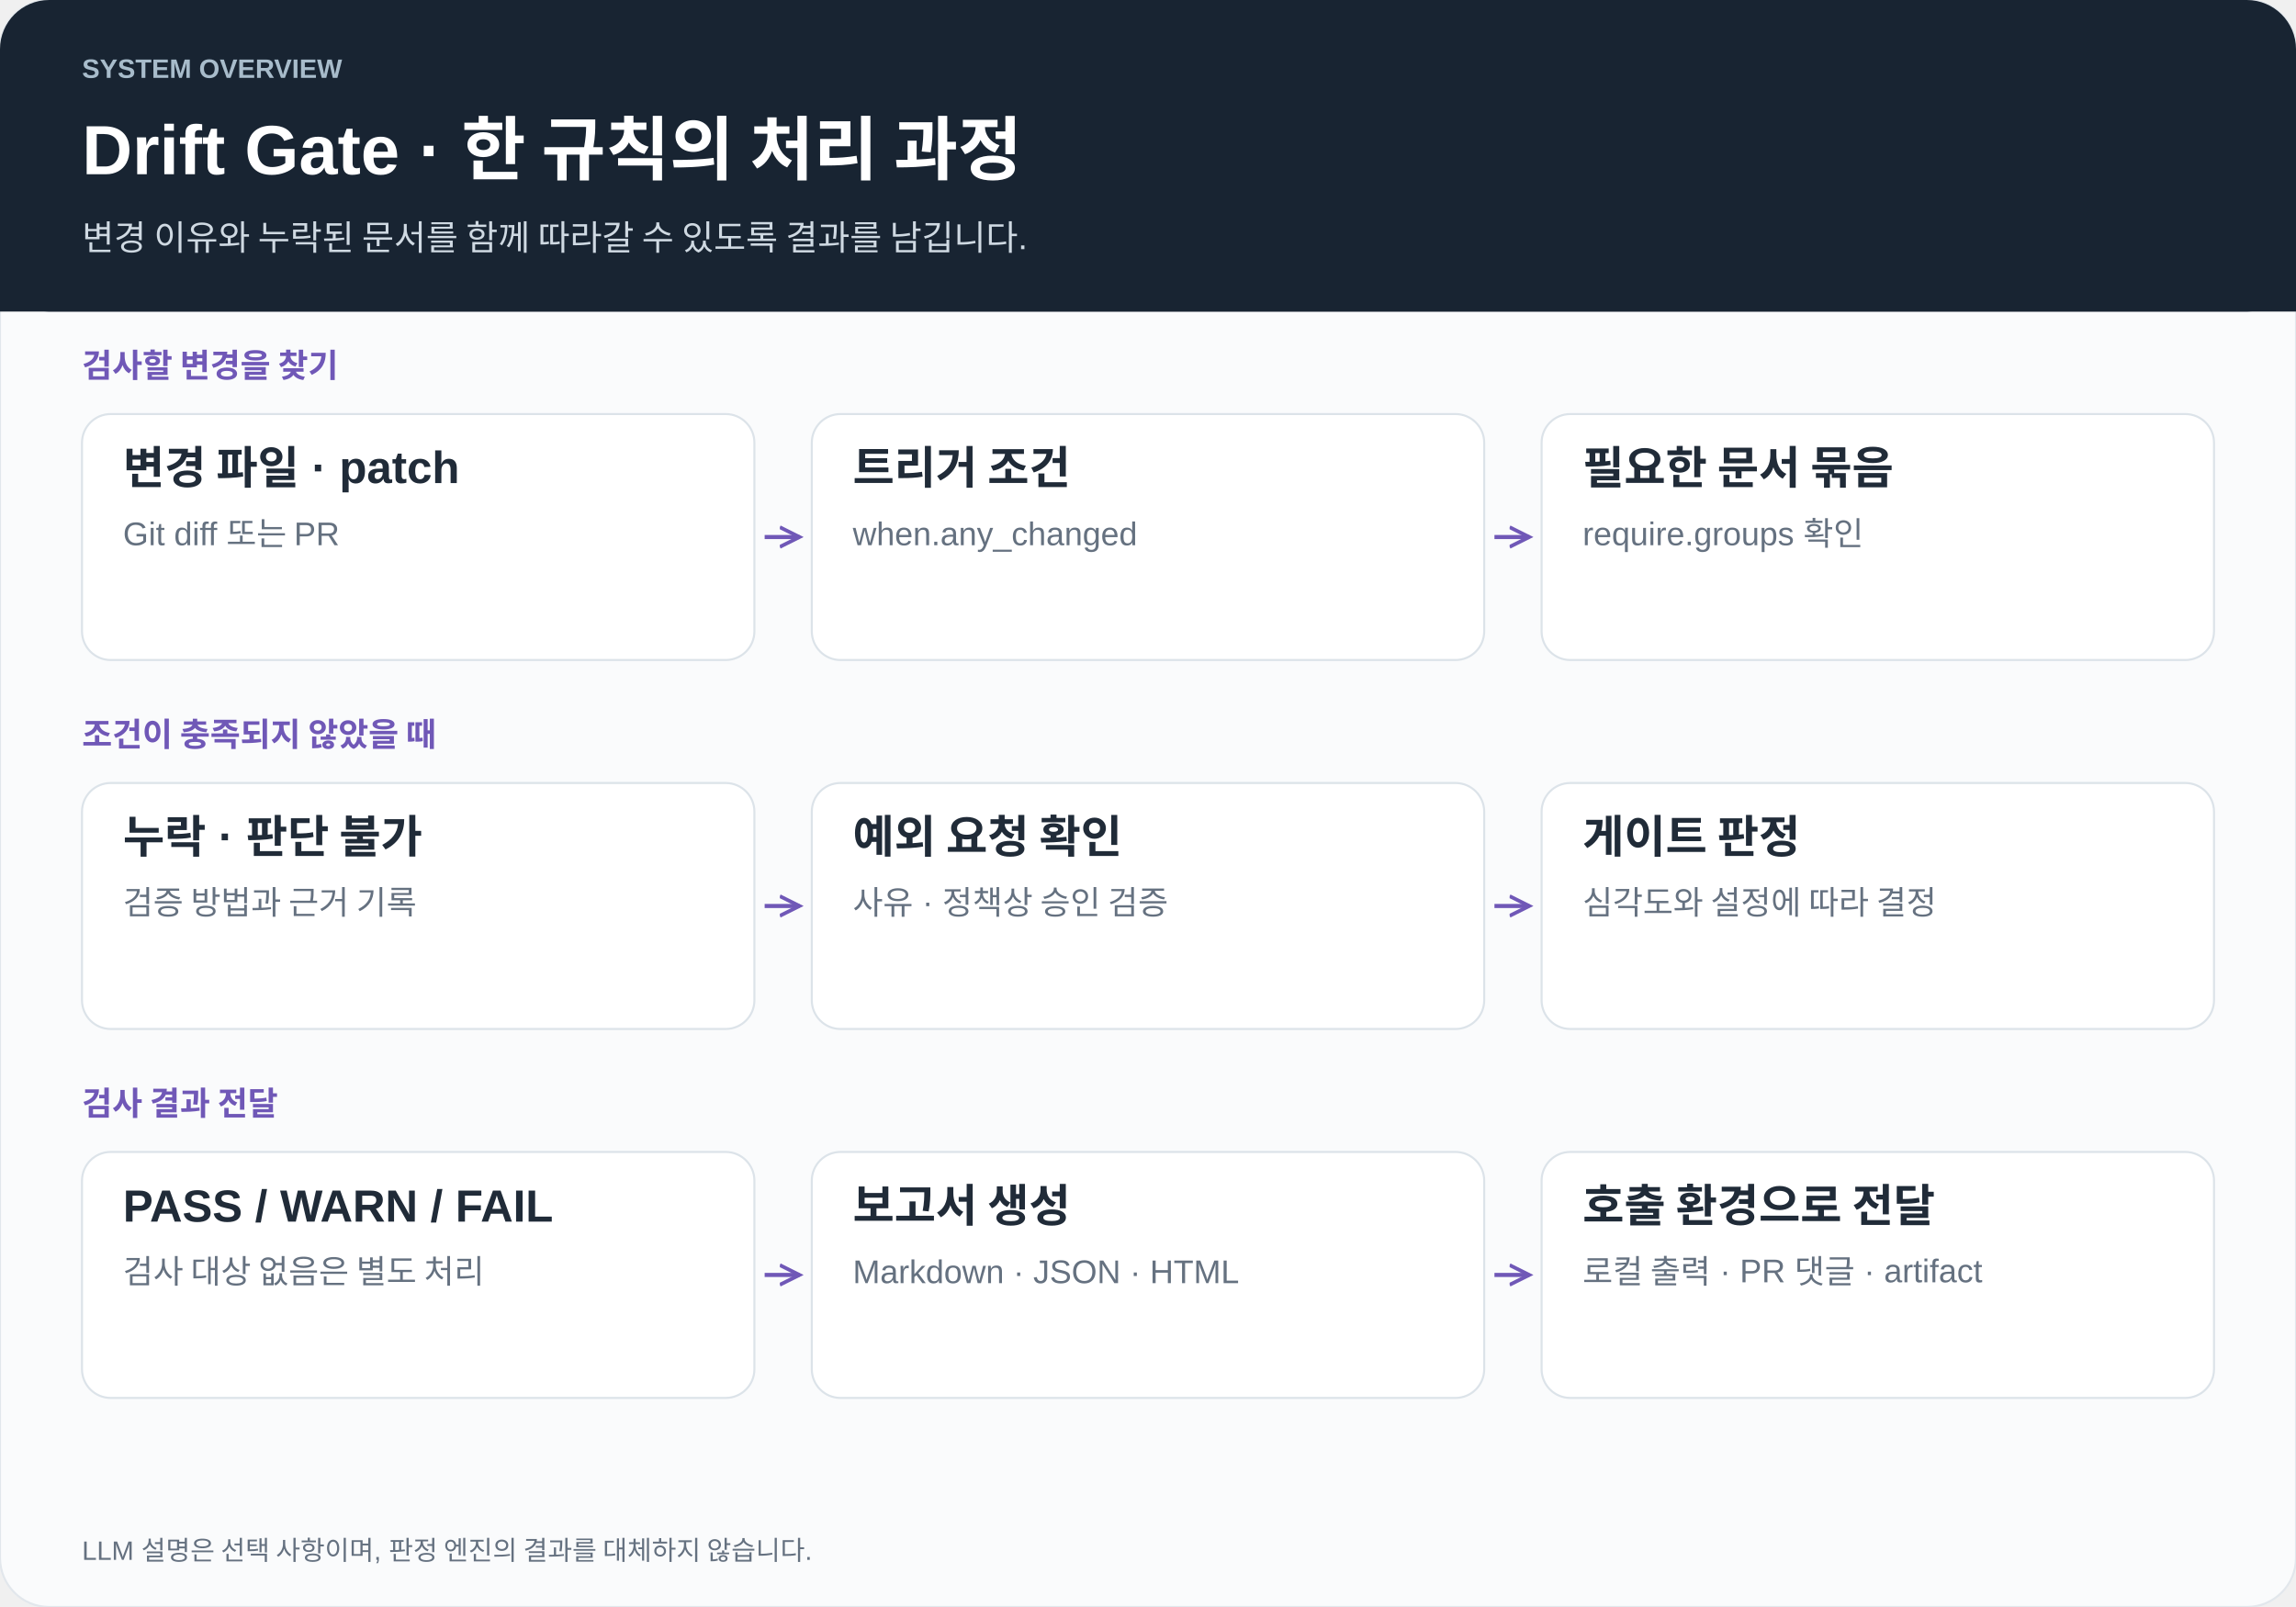
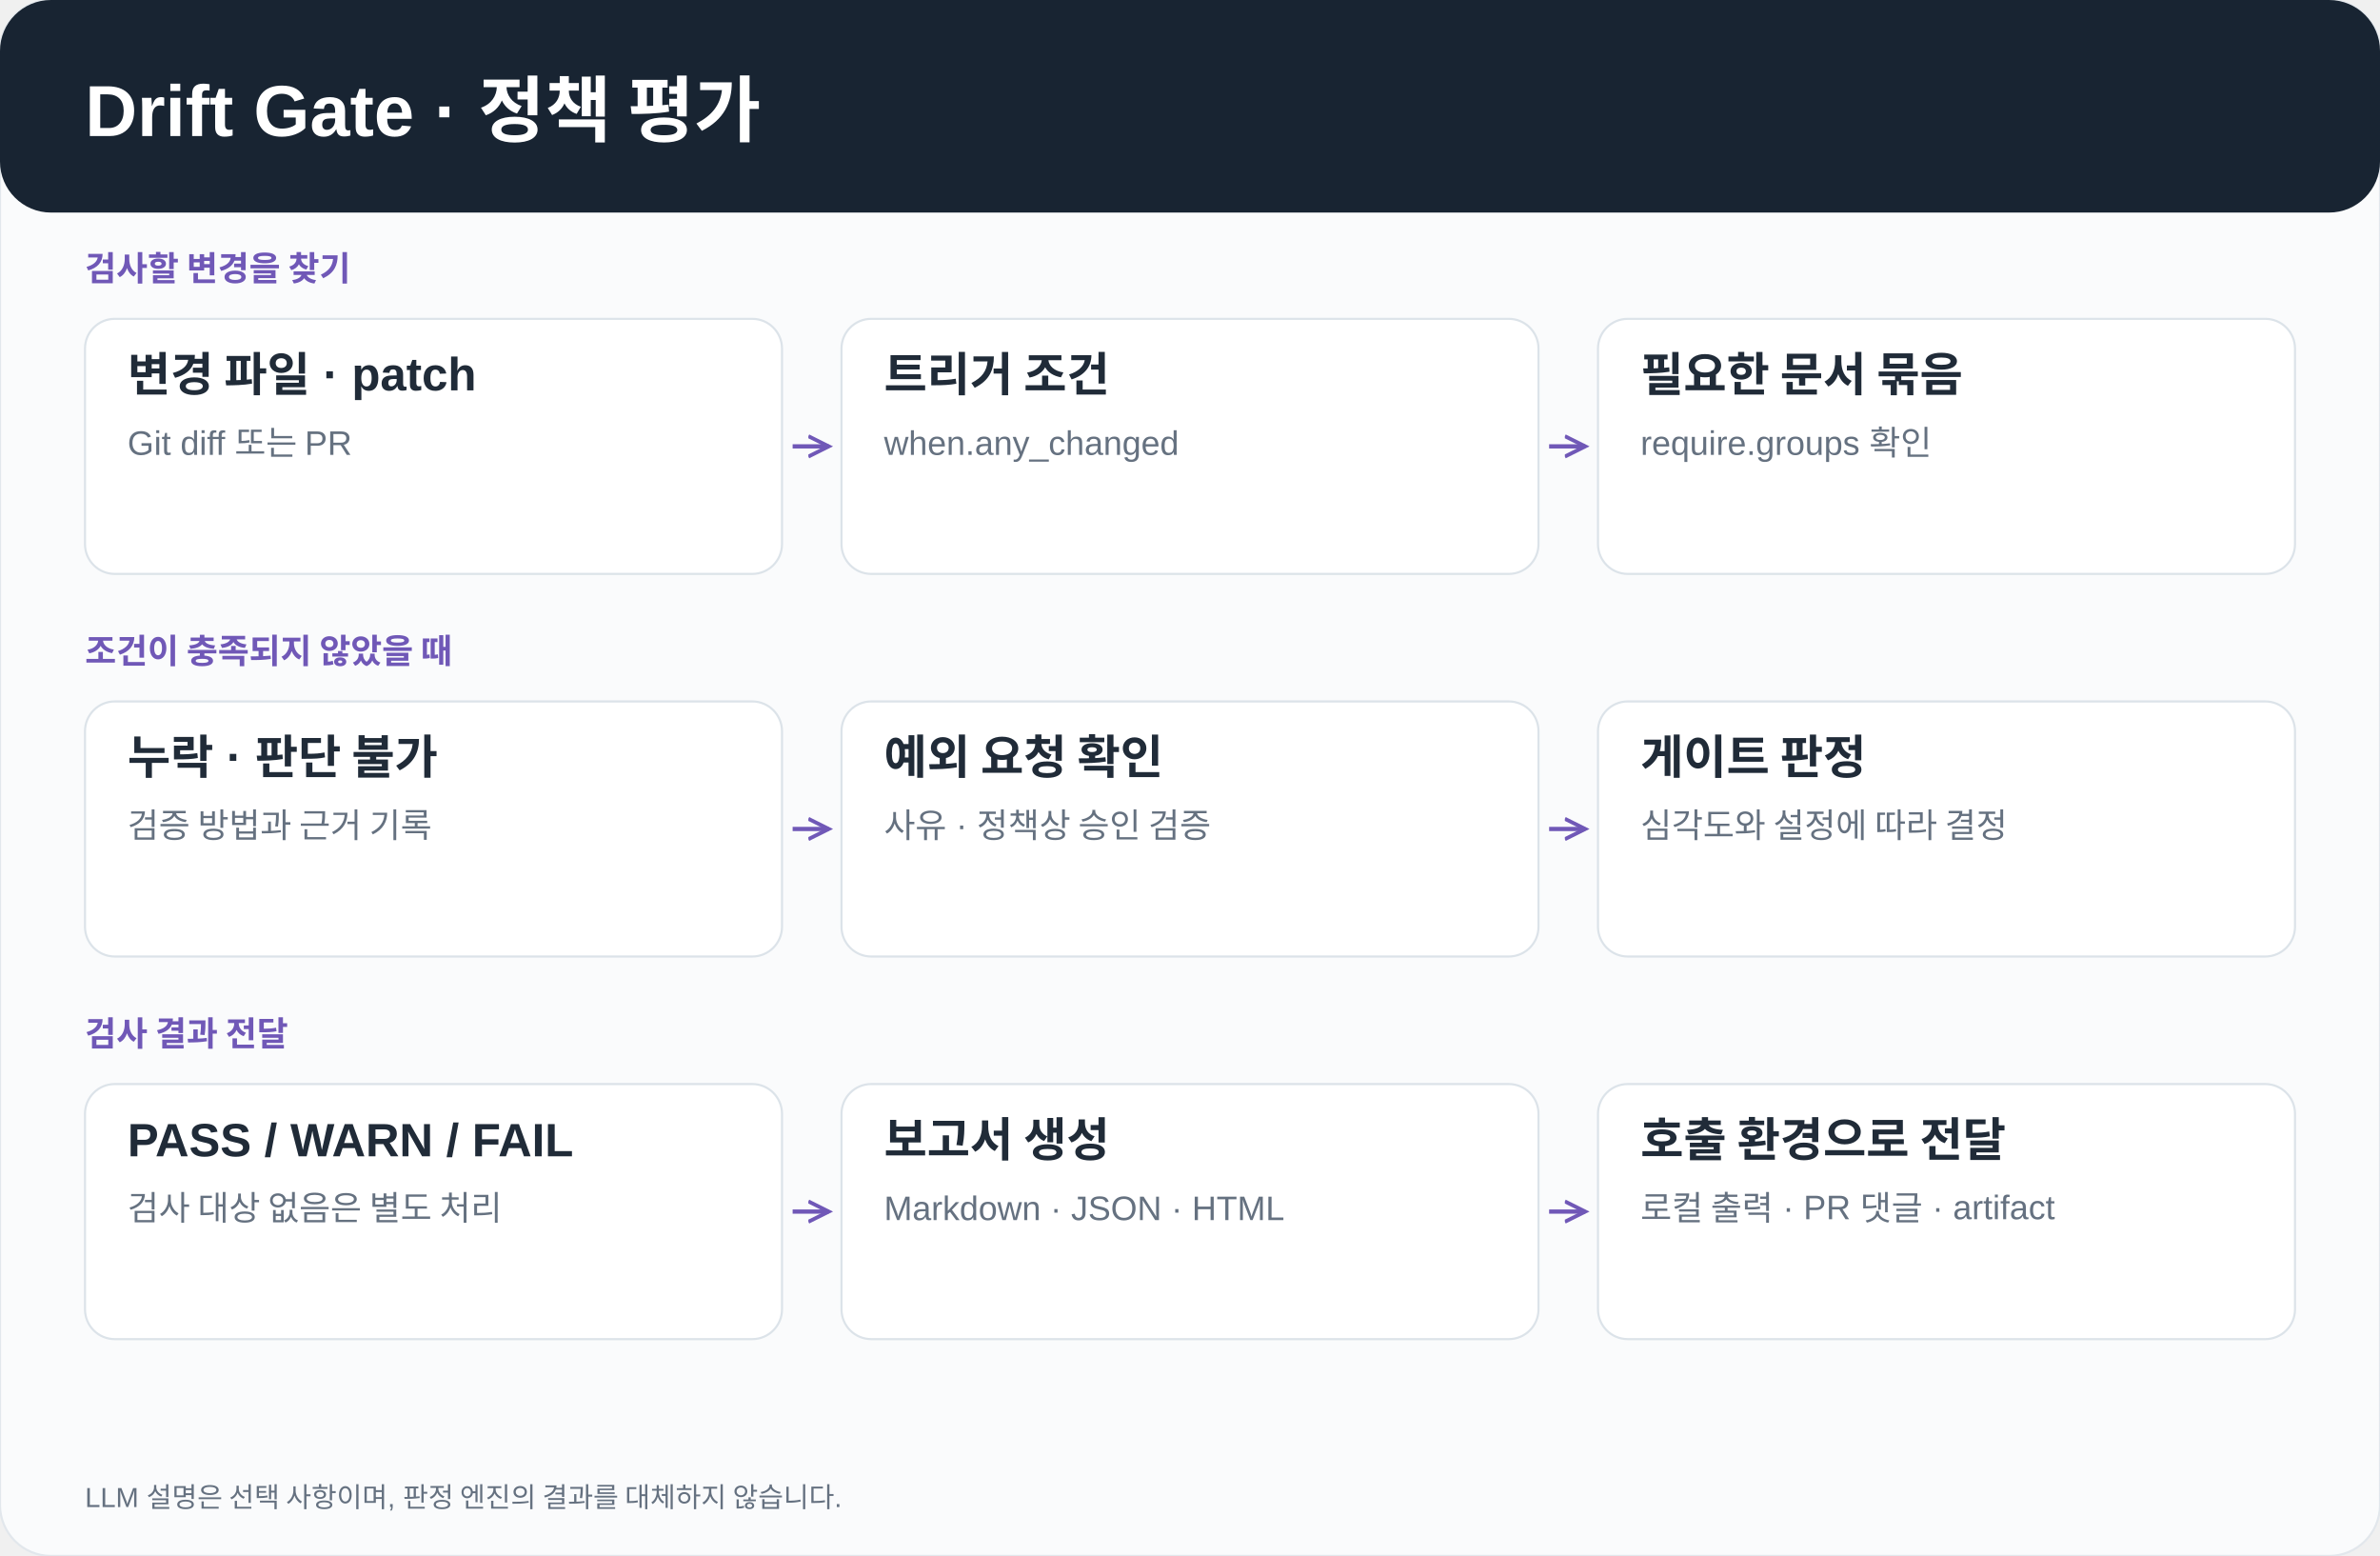
- <svg xmlns="http://www.w3.org/2000/svg" width="1120" height="784" viewBox="0 0 1120 784" role="img" aria-labelledby="title desc" font-family="Segoe UI, Malgun Gothic, Arial, sans-serif">
+ <svg xmlns="http://www.w3.org/2000/svg" width="1120" height="732" viewBox="0 0 1120 732" role="img" aria-labelledby="title desc" font-family="Segoe UI, Malgun Gothic, Arial, sans-serif">
  <defs>
    <marker id="arrow" viewBox="0 0 10 10" refX="8" refY="5" markerWidth="6" markerHeight="6" orient="auto">
      <path d="M0 1 L8 5 L0 9" fill="none" stroke="#7058B7" stroke-width="1.5" />
    </marker>
  </defs>
-   <rect x="0" y="0" width="1120" height="784" rx="24" fill="#FAFBFC" stroke="#E2E7EC" />
-   <rect x="0" y="0" width="1120" height="152" rx="24" fill="#182432" stroke="none" />
-   <rect x="0" y="116" width="1120" height="36" rx="0" fill="#182432" stroke="none" />
-   <text x="40" y="38" font-size="13" fill="#A8BCCB" font-weight="650">SYSTEM OVERVIEW</text>
-   <text x="40" y="85" font-size="34" fill="#FFFFFF" font-weight="650">Drift Gate · 한 규칙의 처리 과정</text>
-   <text x="40" y="122" font-size="17" fill="#CFD9E2" font-weight="400">변경 이유와 누락된 문서를 함께 따라갈 수 있도록 결과를 남깁니다.</text>
-   <text x="40" y="184" font-size="16" fill="#7058B7" font-weight="650">검사할 변경을 찾기</text>
-   <rect x="40" y="202" width="328" height="120" rx="14" fill="#FFFFFF" stroke="#DCE3E9" />
-   <text x="60" y="236" font-size="22" fill="#202B38" font-weight="650">변경 파일 · patch</text>
-   <text x="60" y="266" font-size="16" fill="#657180" font-weight="400">Git diff 또는 PR</text>
-   <path d="M373 262 L390 262" fill="none" stroke="#7058B7" stroke-width="2" marker-end="url(#arrow)" />
-   <rect x="396" y="202" width="328" height="120" rx="14" fill="#FFFFFF" stroke="#DCE3E9" />
-   <text x="416" y="236" font-size="22" fill="#202B38" font-weight="650">트리거 조건</text>
-   <text x="416" y="266" font-size="16" fill="#657180" font-weight="400">when.any_changed</text>
-   <path d="M729 262 L746 262" fill="none" stroke="#7058B7" stroke-width="2" marker-end="url(#arrow)" />
-   <rect x="752" y="202" width="328" height="120" rx="14" fill="#FFFFFF" stroke="#DCE3E9" />
-   <text x="772" y="236" font-size="22" fill="#202B38" font-weight="650">필요한 문서 묶음</text>
-   <text x="772" y="266" font-size="16" fill="#657180" font-weight="400">require.groups 확인</text>
-   <text x="40" y="364" font-size="16" fill="#7058B7" font-weight="650">조건이 충족되지 않았을 때</text>
-   <rect x="40" y="382" width="328" height="120" rx="14" fill="#FFFFFF" stroke="#DCE3E9" />
-   <text x="60" y="416" font-size="22" fill="#202B38" font-weight="650">누락 · 판단 불가</text>
-   <text x="60" y="446" font-size="16" fill="#657180" font-weight="400">검증 방법과 근거 기록</text>
-   <path d="M373 442 L390 442" fill="none" stroke="#7058B7" stroke-width="2" marker-end="url(#arrow)" />
-   <rect x="396" y="382" width="328" height="120" rx="14" fill="#FFFFFF" stroke="#DCE3E9" />
-   <text x="416" y="416" font-size="22" fill="#202B38" font-weight="650">예외 요청 확인</text>
-   <text x="416" y="446" font-size="16" fill="#657180" font-weight="400">사유 · 정책상 승인 검증</text>
-   <path d="M729 442 L746 442" fill="none" stroke="#7058B7" stroke-width="2" marker-end="url(#arrow)" />
-   <rect x="752" y="382" width="328" height="120" rx="14" fill="#FFFFFF" stroke="#DCE3E9" />
-   <text x="772" y="416" font-size="22" fill="#202B38" font-weight="650">게이트 판정</text>
-   <text x="772" y="446" font-size="16" fill="#657180" font-weight="400">심각도와 설정에 따라 결정</text>
-   <text x="40" y="544" font-size="16" fill="#7058B7" font-weight="650">검사 결과 전달</text>
-   <rect x="40" y="562" width="328" height="120" rx="14" fill="#FFFFFF" stroke="#DCE3E9" />
-   <text x="60" y="596" font-size="22" fill="#202B38" font-weight="650">PASS / WARN / FAIL</text>
-   <text x="60" y="626" font-size="16" fill="#657180" font-weight="400">검사 대상 없음은 별도 처리</text>
-   <path d="M373 622 L390 622" fill="none" stroke="#7058B7" stroke-width="2" marker-end="url(#arrow)" />
-   <rect x="396" y="562" width="328" height="120" rx="14" fill="#FFFFFF" stroke="#DCE3E9" />
-   <text x="416" y="596" font-size="22" fill="#202B38" font-weight="650">보고서 생성</text>
-   <text x="416" y="626" font-size="16" fill="#657180" font-weight="400">Markdown · JSON · HTML</text>
-   <path d="M729 622 L746 622" fill="none" stroke="#7058B7" stroke-width="2" marker-end="url(#arrow)" />
-   <rect x="752" y="562" width="328" height="120" rx="14" fill="#FFFFFF" stroke="#DCE3E9" />
-   <text x="772" y="596" font-size="22" fill="#202B38" font-weight="650">호출 환경으로 전달</text>
-   <text x="772" y="626" font-size="16" fill="#657180" font-weight="400">로컬 출력 · PR 댓글 · artifact</text>
-   <text x="40" y="761" font-size="13" fill="#657180" font-weight="400">LLM 설명은 선택 사항이며, 판정 엔진의 결과를 대체하지 않습니다.</text>
+   <rect x="0" y="0" width="1120" height="732" rx="24" fill="#FAFBFC" stroke="#E2E7EC" />
+   <rect x="0" y="0" width="1120" height="100" rx="24" fill="#182432" stroke="none" />
+   <text x="40" y="64" font-size="34" fill="#FFFFFF" font-weight="650">Drift Gate · 정책 평가</text>
+   <g transform="translate(0 -52)">
+     <text x="40" y="184" font-size="16" fill="#7058B7" font-weight="650">검사할 변경을 찾기</text>
+     <rect x="40" y="202" width="328" height="120" rx="14" fill="#FFFFFF" stroke="#DCE3E9" />
+     <text x="60" y="236" font-size="22" fill="#202B38" font-weight="650">변경 파일 · patch</text>
+     <text x="60" y="266" font-size="16" fill="#657180" font-weight="400">Git diff 또는 PR</text>
+     <path d="M373 262 L390 262" fill="none" stroke="#7058B7" stroke-width="2" marker-end="url(#arrow)" />
+     <rect x="396" y="202" width="328" height="120" rx="14" fill="#FFFFFF" stroke="#DCE3E9" />
+     <text x="416" y="236" font-size="22" fill="#202B38" font-weight="650">트리거 조건</text>
+     <text x="416" y="266" font-size="16" fill="#657180" font-weight="400">when.any_changed</text>
+     <path d="M729 262 L746 262" fill="none" stroke="#7058B7" stroke-width="2" marker-end="url(#arrow)" />
+     <rect x="752" y="202" width="328" height="120" rx="14" fill="#FFFFFF" stroke="#DCE3E9" />
+     <text x="772" y="236" font-size="22" fill="#202B38" font-weight="650">필요한 문서 묶음</text>
+     <text x="772" y="266" font-size="16" fill="#657180" font-weight="400">require.groups 확인</text>
+     <text x="40" y="364" font-size="16" fill="#7058B7" font-weight="650">조건이 충족되지 않았을 때</text>
+     <rect x="40" y="382" width="328" height="120" rx="14" fill="#FFFFFF" stroke="#DCE3E9" />
+     <text x="60" y="416" font-size="22" fill="#202B38" font-weight="650">누락 · 판단 불가</text>
+     <text x="60" y="446" font-size="16" fill="#657180" font-weight="400">검증 방법과 근거 기록</text>
+     <path d="M373 442 L390 442" fill="none" stroke="#7058B7" stroke-width="2" marker-end="url(#arrow)" />
+     <rect x="396" y="382" width="328" height="120" rx="14" fill="#FFFFFF" stroke="#DCE3E9" />
+     <text x="416" y="416" font-size="22" fill="#202B38" font-weight="650">예외 요청 확인</text>
+     <text x="416" y="446" font-size="16" fill="#657180" font-weight="400">사유 · 정책상 승인 검증</text>
+     <path d="M729 442 L746 442" fill="none" stroke="#7058B7" stroke-width="2" marker-end="url(#arrow)" />
+     <rect x="752" y="382" width="328" height="120" rx="14" fill="#FFFFFF" stroke="#DCE3E9" />
+     <text x="772" y="416" font-size="22" fill="#202B38" font-weight="650">게이트 판정</text>
+     <text x="772" y="446" font-size="16" fill="#657180" font-weight="400">심각도와 설정에 따라 결정</text>
+     <text x="40" y="544" font-size="16" fill="#7058B7" font-weight="650">검사 결과 전달</text>
+     <rect x="40" y="562" width="328" height="120" rx="14" fill="#FFFFFF" stroke="#DCE3E9" />
+     <text x="60" y="596" font-size="22" fill="#202B38" font-weight="650">PASS / WARN / FAIL</text>
+     <text x="60" y="626" font-size="16" fill="#657180" font-weight="400">검사 대상 없음은 별도 처리</text>
+     <path d="M373 622 L390 622" fill="none" stroke="#7058B7" stroke-width="2" marker-end="url(#arrow)" />
+     <rect x="396" y="562" width="328" height="120" rx="14" fill="#FFFFFF" stroke="#DCE3E9" />
+     <text x="416" y="596" font-size="22" fill="#202B38" font-weight="650">보고서 생성</text>
+     <text x="416" y="626" font-size="16" fill="#657180" font-weight="400">Markdown · JSON · HTML</text>
+     <path d="M729 622 L746 622" fill="none" stroke="#7058B7" stroke-width="2" marker-end="url(#arrow)" />
+     <rect x="752" y="562" width="328" height="120" rx="14" fill="#FFFFFF" stroke="#DCE3E9" />
+     <text x="772" y="596" font-size="22" fill="#202B38" font-weight="650">호출 환경으로 전달</text>
+     <text x="772" y="626" font-size="16" fill="#657180" font-weight="400">로컬 출력 · PR 댓글 · artifact</text>
+     <text x="40" y="761" font-size="13" fill="#657180" font-weight="400">LLM 설명은 선택 사항이며, 판정 엔진의 결과를 대체하지 않습니다.</text>
+   </g>
</svg>
